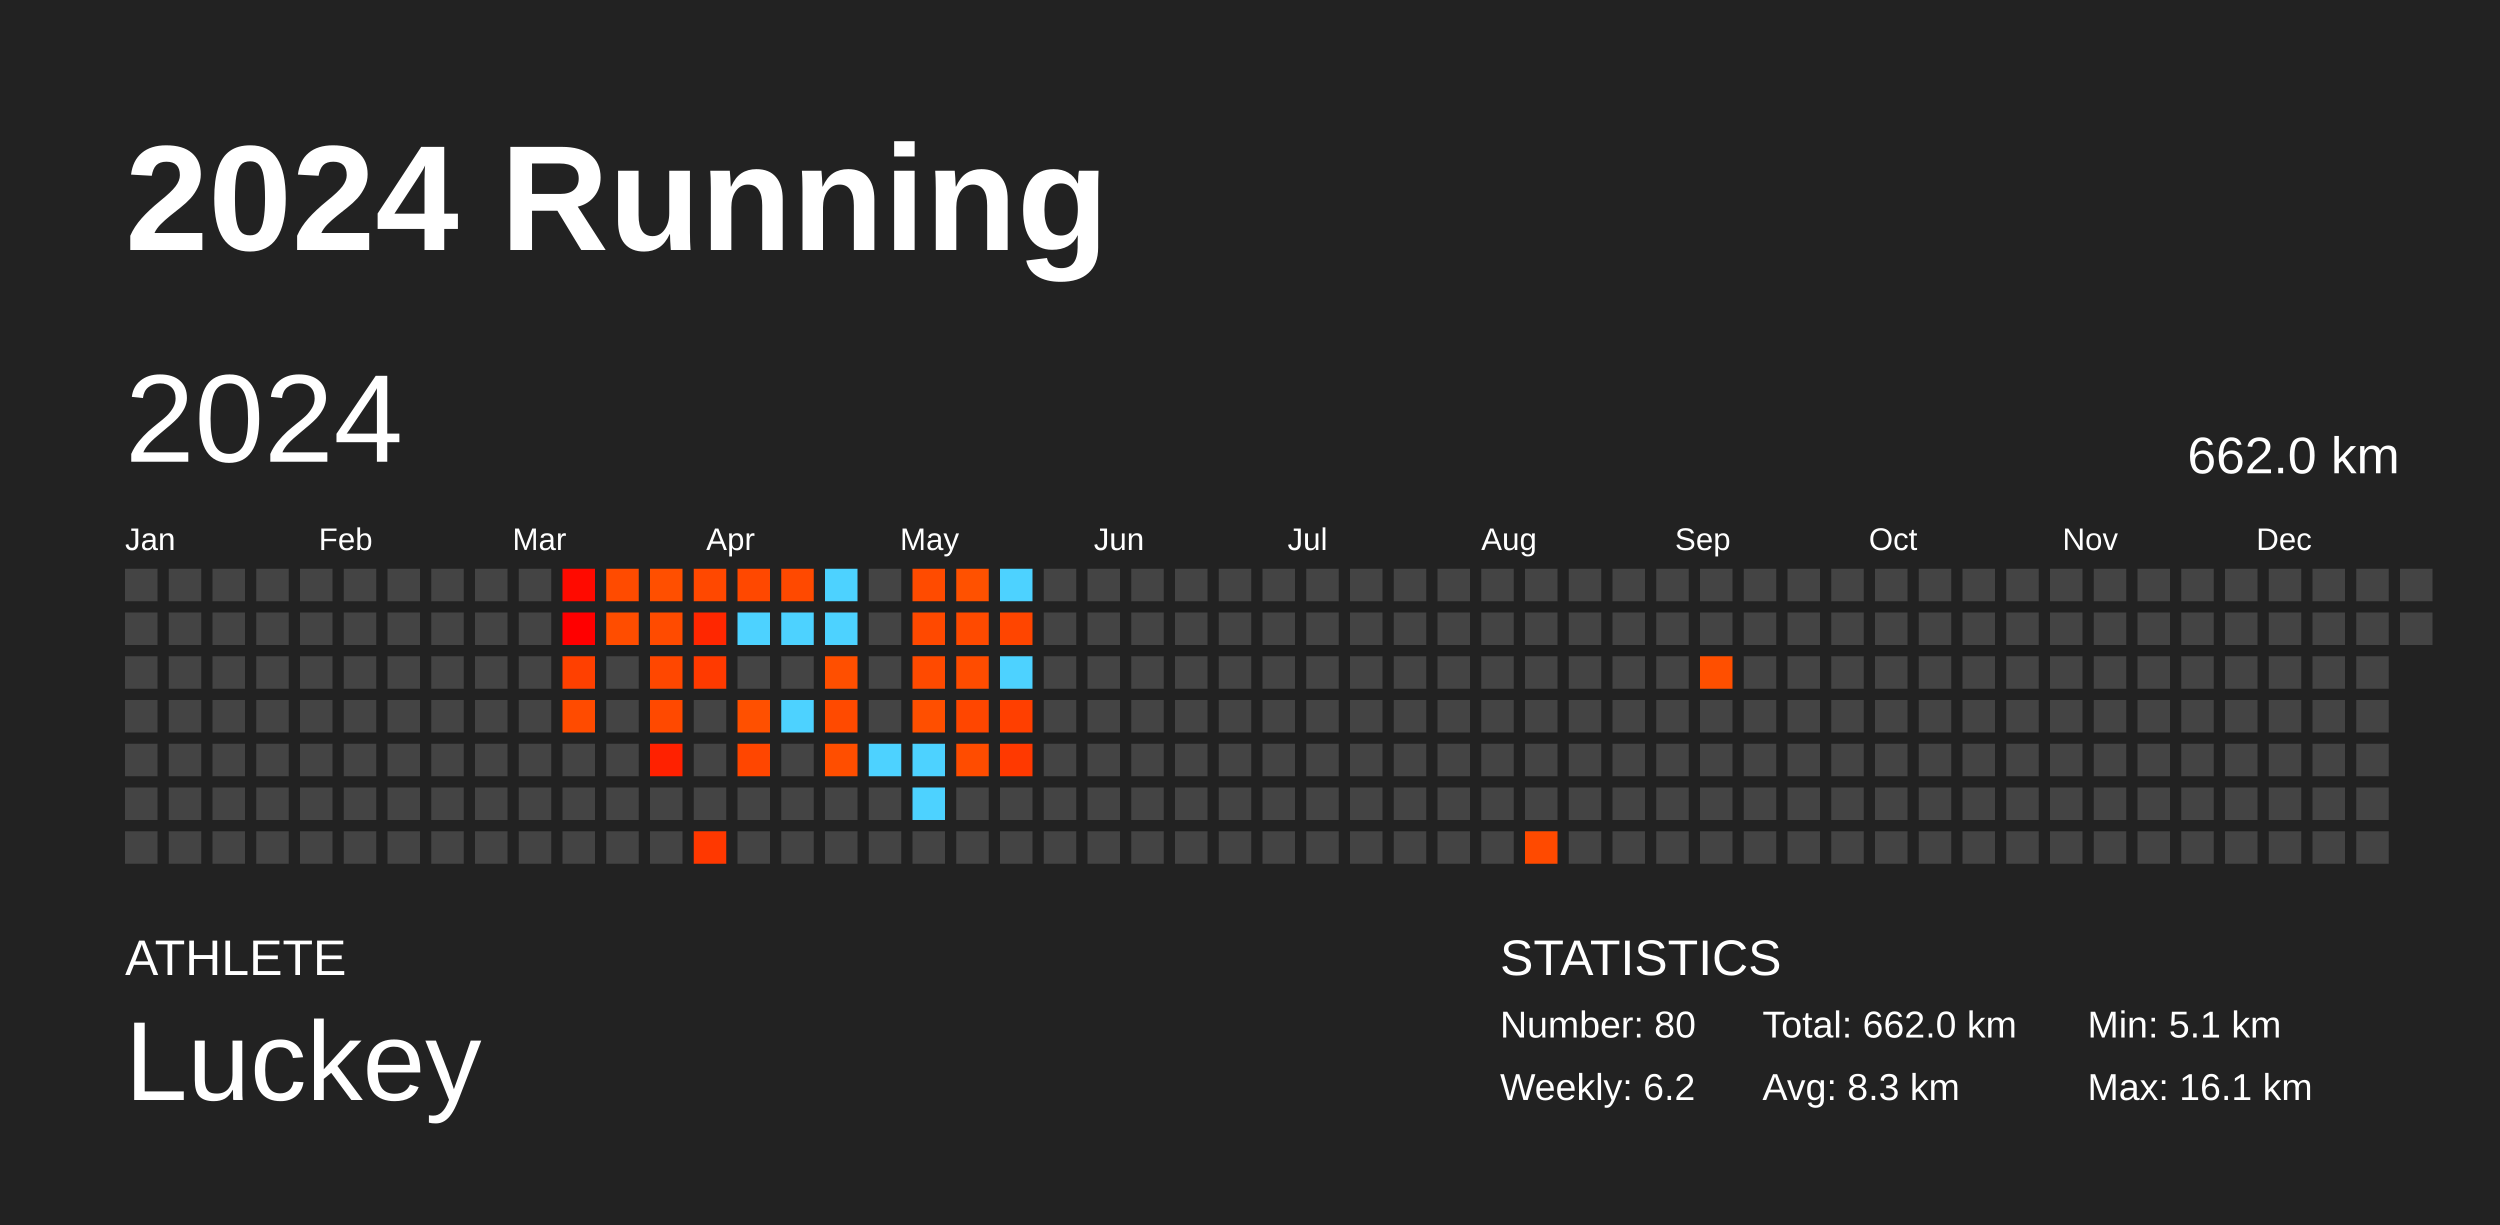
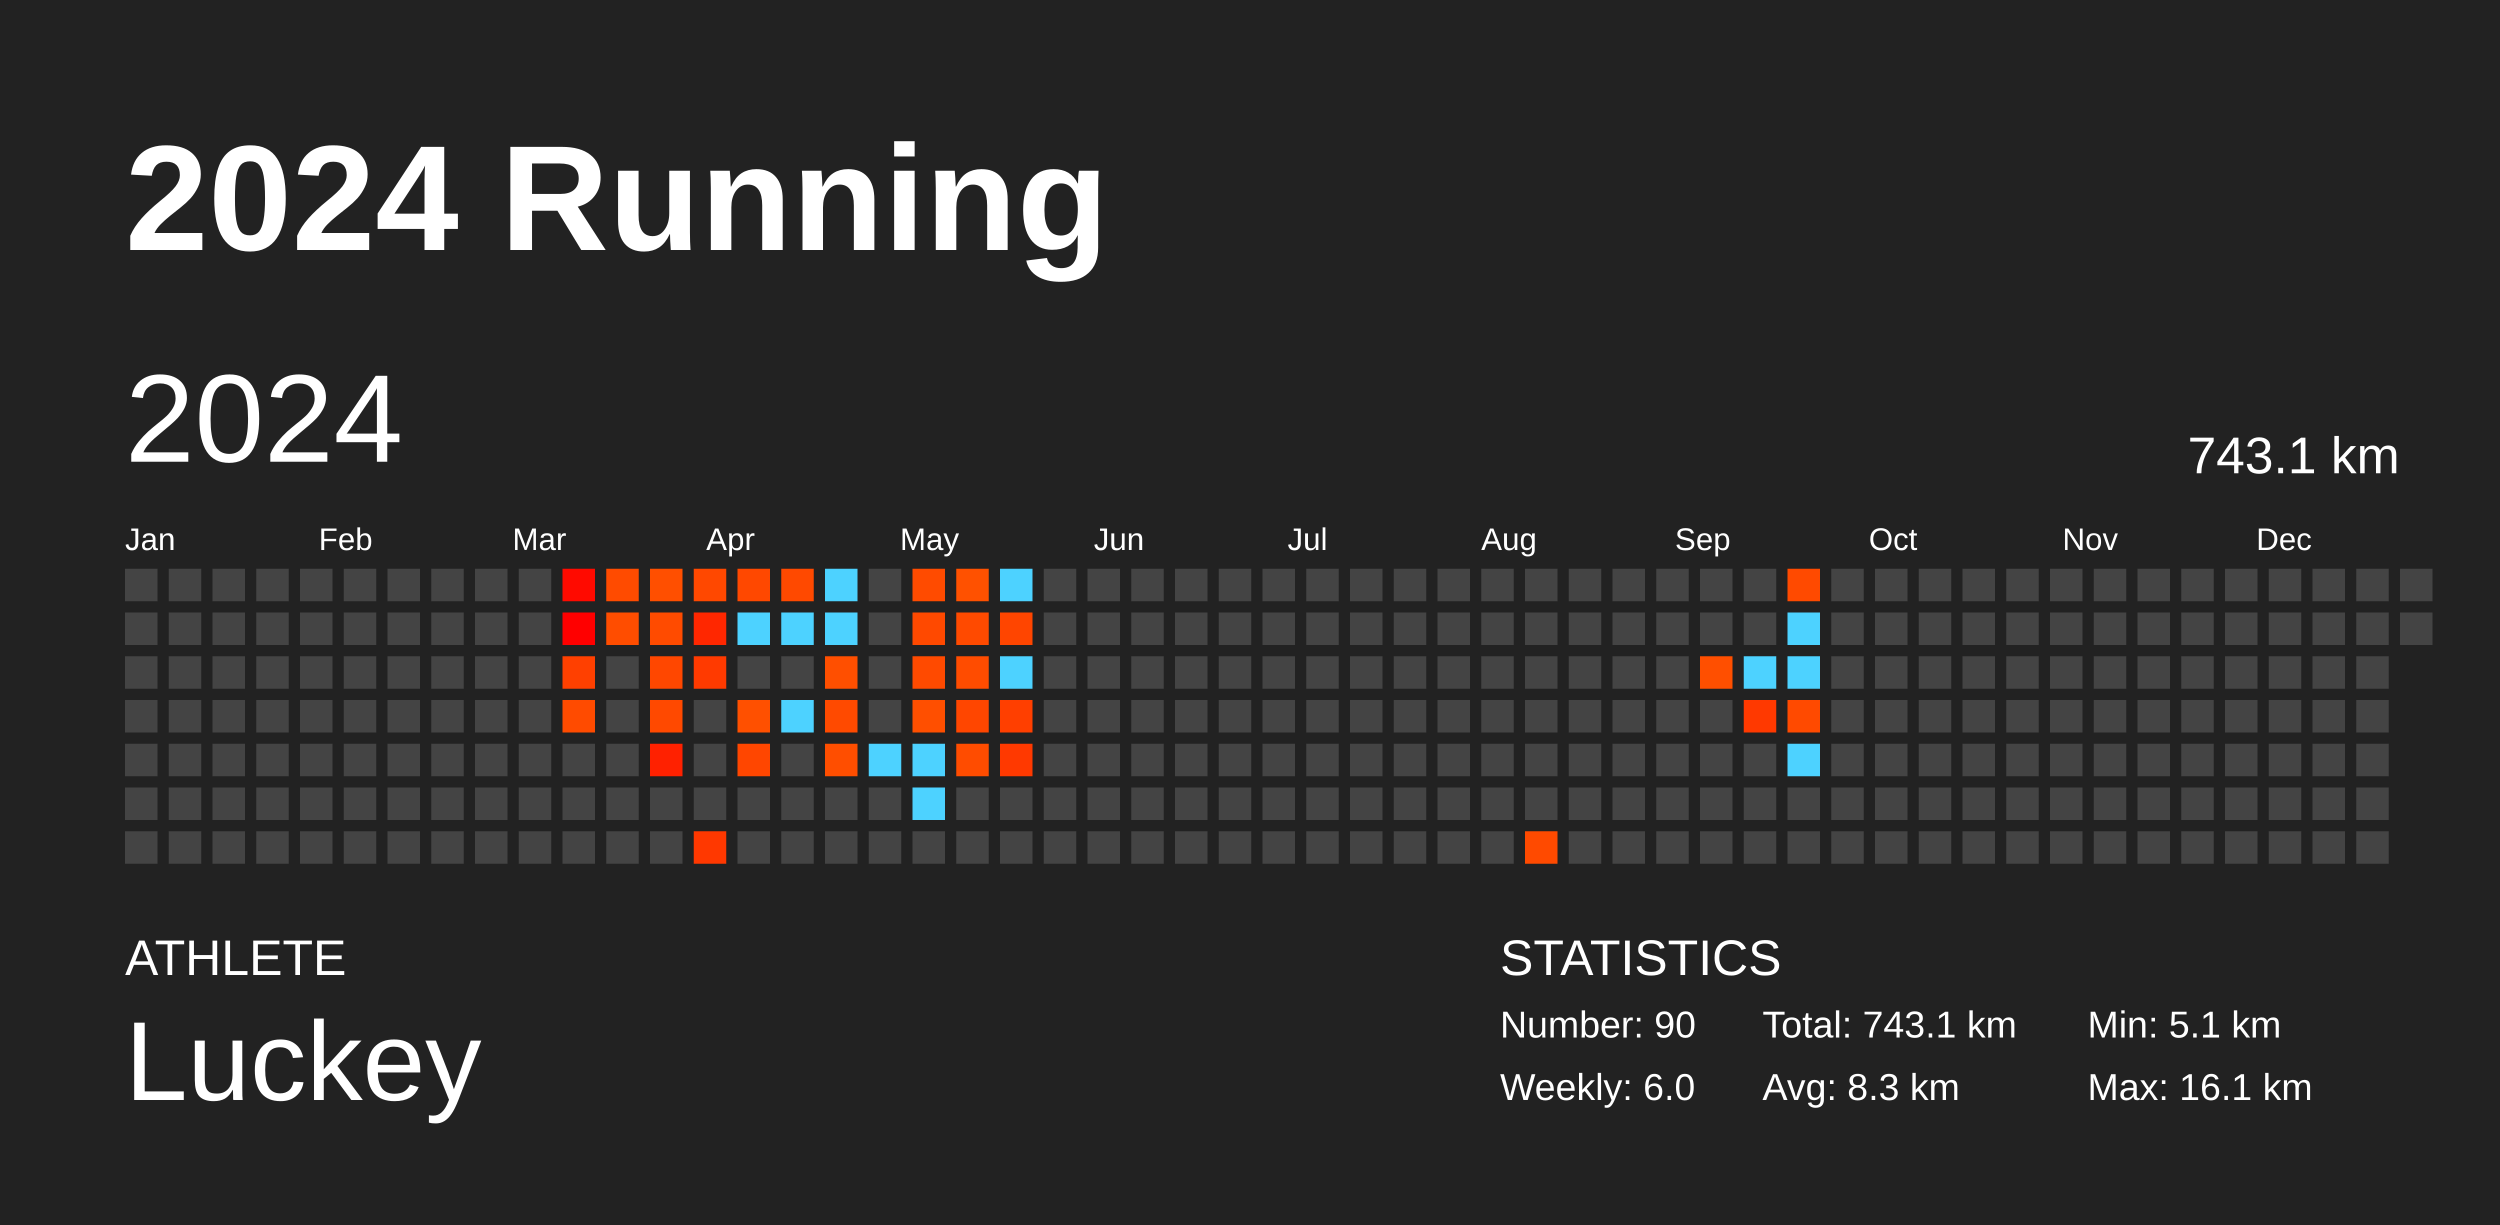
<svg xmlns="http://www.w3.org/2000/svg" baseProfile="full" height="98mm" version="1.1" viewBox="0,0,200,98" width="200mm">
  <defs />
  <rect fill="#222222" height="98" width="200" x="0" y="0" />
  <text fill="#FFFFFF" style="font-size:12px; font-family:Arial; font-weight:bold;" x="10" y="20">2024 Running</text>
  <text fill="#FFFFFF" style="font-size:4px; font-family:Arial" x="10" y="78">ATHLETE</text>
  <text fill="#FFFFFF" style="font-size:9px; font-family:Arial" x="10" y="88">Luckey</text>
  <text fill="#FFFFFF" style="font-size:4px; font-family:Arial" x="120" y="78">STATISTICS</text>
-   <text fill="#FFFFFF" style="font-size:3px; font-family:Arial" x="120" y="83">Number: 80</text>
-   <text fill="#FFFFFF" style="font-size:3px; font-family:Arial" x="120" y="88">Weekly: 6.2</text>
-   <text fill="#FFFFFF" style="font-size:3px; font-family:Arial" x="141" y="83">Total: 662.0 km</text>
+   <text fill="#FFFFFF" style="font-size:3px; font-family:Arial" x="120" y="83">Number: 90</text>
+   <text fill="#FFFFFF" style="font-size:3px; font-family:Arial" x="120" y="88">Weekly: 6.0</text>
+   <text fill="#FFFFFF" style="font-size:3px; font-family:Arial" x="141" y="83">Total: 743.1 km</text>
  <text fill="#FFFFFF" style="font-size:3px; font-family:Arial" x="141" y="88">Avg: 8.3 km</text>
  <text fill="#FFFFFF" style="font-size:3px; font-family:Arial" x="167" y="83">Min: 5.1 km</text>
  <text fill="#FFFFFF" style="font-size:3px; font-family:Arial" x="167" y="88">Max: 16.1 km</text>
  <text dominant-baseline="hanging" fill="#FFFFFF" style="font-size:10.0px; font-family:Arial;" x="10" y="30">2024</text>
-   <text dominant-baseline="hanging" fill="#FFFFFF" style="font-size:4.125px; font-family:Arial;" x="175" y="35">662.0 km</text>
+   <text dominant-baseline="hanging" fill="#FFFFFF" style="font-size:4.125px; font-family:Arial;" x="175" y="35">743.1 km</text>
  <text fill="#FFFFFF" style="font-size:2.5px; font-family:Arial" x="10.0" y="44">Jan</text>
  <text fill="#FFFFFF" style="font-size:2.5px; font-family:Arial" x="25.5" y="44">Feb</text>
  <text fill="#FFFFFF" style="font-size:2.5px; font-family:Arial" x="41.0" y="44">Mar</text>
  <text fill="#FFFFFF" style="font-size:2.5px; font-family:Arial" x="56.5" y="44">Apr</text>
  <text fill="#FFFFFF" style="font-size:2.5px; font-family:Arial" x="72.0" y="44">May</text>
  <text fill="#FFFFFF" style="font-size:2.5px; font-family:Arial" x="87.5" y="44">Jun</text>
  <text fill="#FFFFFF" style="font-size:2.5px; font-family:Arial" x="103.0" y="44">Jul</text>
  <text fill="#FFFFFF" style="font-size:2.5px; font-family:Arial" x="118.5" y="44">Aug</text>
  <text fill="#FFFFFF" style="font-size:2.5px; font-family:Arial" x="134.0" y="44">Sep</text>
  <text fill="#FFFFFF" style="font-size:2.5px; font-family:Arial" x="149.5" y="44">Oct</text>
  <text fill="#FFFFFF" style="font-size:2.5px; font-family:Arial" x="165.0" y="44">Nov</text>
  <text fill="#FFFFFF" style="font-size:2.5px; font-family:Arial" x="180.5" y="44">Dec</text>
  <rect fill="#444444" height="2.6" width="2.6" x="10.0" y="45.5" />
  <rect fill="#444444" height="2.6" width="2.6" x="10.0" y="49.0" />
  <rect fill="#444444" height="2.6" width="2.6" x="10.0" y="52.5" />
  <rect fill="#444444" height="2.6" width="2.6" x="10.0" y="56.0" />
  <rect fill="#444444" height="2.6" width="2.6" x="10.0" y="59.5" />
  <rect fill="#444444" height="2.6" width="2.6" x="10.0" y="63.0" />
  <rect fill="#444444" height="2.6" width="2.6" x="10.0" y="66.5" />
  <rect fill="#444444" height="2.6" width="2.6" x="13.5" y="45.5" />
  <rect fill="#444444" height="2.6" width="2.6" x="13.5" y="49.0" />
  <rect fill="#444444" height="2.6" width="2.6" x="13.5" y="52.5" />
  <rect fill="#444444" height="2.6" width="2.6" x="13.5" y="56.0" />
  <rect fill="#444444" height="2.6" width="2.6" x="13.5" y="59.5" />
  <rect fill="#444444" height="2.6" width="2.6" x="13.5" y="63.0" />
  <rect fill="#444444" height="2.6" width="2.6" x="13.5" y="66.5" />
  <rect fill="#444444" height="2.6" width="2.6" x="17.0" y="45.5" />
  <rect fill="#444444" height="2.6" width="2.6" x="17.0" y="49.0" />
  <rect fill="#444444" height="2.6" width="2.6" x="17.0" y="52.5" />
  <rect fill="#444444" height="2.6" width="2.6" x="17.0" y="56.0" />
  <rect fill="#444444" height="2.6" width="2.6" x="17.0" y="59.5" />
  <rect fill="#444444" height="2.6" width="2.6" x="17.0" y="63.0" />
  <rect fill="#444444" height="2.6" width="2.6" x="17.0" y="66.5" />
  <rect fill="#444444" height="2.6" width="2.6" x="20.5" y="45.5" />
  <rect fill="#444444" height="2.6" width="2.6" x="20.5" y="49.0" />
  <rect fill="#444444" height="2.6" width="2.6" x="20.5" y="52.5" />
  <rect fill="#444444" height="2.6" width="2.6" x="20.5" y="56.0" />
  <rect fill="#444444" height="2.6" width="2.6" x="20.5" y="59.5" />
  <rect fill="#444444" height="2.6" width="2.6" x="20.5" y="63.0" />
  <rect fill="#444444" height="2.6" width="2.6" x="20.5" y="66.5" />
  <rect fill="#444444" height="2.6" width="2.6" x="24.0" y="45.5" />
  <rect fill="#444444" height="2.6" width="2.6" x="24.0" y="49.0" />
  <rect fill="#444444" height="2.6" width="2.6" x="24.0" y="52.5" />
  <rect fill="#444444" height="2.6" width="2.6" x="24.0" y="56.0" />
  <rect fill="#444444" height="2.6" width="2.6" x="24.0" y="59.5" />
  <rect fill="#444444" height="2.6" width="2.6" x="24.0" y="63.0" />
  <rect fill="#444444" height="2.6" width="2.6" x="24.0" y="66.5" />
  <rect fill="#444444" height="2.6" width="2.6" x="27.5" y="45.5" />
  <rect fill="#444444" height="2.6" width="2.6" x="27.5" y="49.0" />
  <rect fill="#444444" height="2.6" width="2.6" x="27.5" y="52.5" />
  <rect fill="#444444" height="2.6" width="2.6" x="27.5" y="56.0" />
  <rect fill="#444444" height="2.6" width="2.6" x="27.5" y="59.5" />
  <rect fill="#444444" height="2.6" width="2.6" x="27.5" y="63.0" />
  <rect fill="#444444" height="2.6" width="2.6" x="27.5" y="66.5" />
  <rect fill="#444444" height="2.6" width="2.6" x="31.0" y="45.5" />
  <rect fill="#444444" height="2.6" width="2.6" x="31.0" y="49.0" />
  <rect fill="#444444" height="2.6" width="2.6" x="31.0" y="52.5" />
  <rect fill="#444444" height="2.6" width="2.6" x="31.0" y="56.0" />
  <rect fill="#444444" height="2.6" width="2.6" x="31.0" y="59.5" />
  <rect fill="#444444" height="2.6" width="2.6" x="31.0" y="63.0" />
  <rect fill="#444444" height="2.6" width="2.6" x="31.0" y="66.5" />
  <rect fill="#444444" height="2.6" width="2.6" x="34.5" y="45.5" />
  <rect fill="#444444" height="2.6" width="2.6" x="34.5" y="49.0" />
  <rect fill="#444444" height="2.6" width="2.6" x="34.5" y="52.5" />
  <rect fill="#444444" height="2.6" width="2.6" x="34.5" y="56.0" />
  <rect fill="#444444" height="2.6" width="2.6" x="34.5" y="59.5" />
  <rect fill="#444444" height="2.6" width="2.6" x="34.5" y="63.0" />
  <rect fill="#444444" height="2.6" width="2.6" x="34.5" y="66.5" />
  <rect fill="#444444" height="2.6" width="2.6" x="38.0" y="45.5" />
  <rect fill="#444444" height="2.6" width="2.6" x="38.0" y="49.0" />
  <rect fill="#444444" height="2.6" width="2.6" x="38.0" y="52.5" />
  <rect fill="#444444" height="2.6" width="2.6" x="38.0" y="56.0" />
  <rect fill="#444444" height="2.6" width="2.6" x="38.0" y="59.5" />
  <rect fill="#444444" height="2.6" width="2.6" x="38.0" y="63.0" />
  <rect fill="#444444" height="2.6" width="2.6" x="38.0" y="66.5" />
  <rect fill="#444444" height="2.6" width="2.6" x="41.5" y="45.5" />
  <rect fill="#444444" height="2.6" width="2.6" x="41.5" y="49.0" />
  <rect fill="#444444" height="2.6" width="2.6" x="41.5" y="52.5" />
  <rect fill="#444444" height="2.6" width="2.6" x="41.5" y="56.0" />
  <rect fill="#444444" height="2.6" width="2.6" x="41.5" y="59.5" />
  <rect fill="#444444" height="2.6" width="2.6" x="41.5" y="63.0" />
  <rect fill="#444444" height="2.6" width="2.6" x="41.5" y="66.5" />
  <rect fill="#ff0a00" height="2.6" width="2.6" x="45.0" y="45.5" />
  <rect fill="red" height="2.6" width="2.6" x="45.0" y="49.0" />
  <rect fill="#ff4000" height="2.6" width="2.6" x="45.0" y="52.5" />
  <rect fill="#ff4b00" height="2.6" width="2.6" x="45.0" y="56.0" />
  <rect fill="#444444" height="2.6" width="2.6" x="45.0" y="59.5" />
  <rect fill="#444444" height="2.6" width="2.6" x="45.0" y="63.0" />
  <rect fill="#444444" height="2.6" width="2.6" x="45.0" y="66.5" />
  <rect fill="#ff4b00" height="2.6" width="2.6" x="48.5" y="45.5" />
  <rect fill="#ff4d00" height="2.6" width="2.6" x="48.5" y="49.0" />
  <rect fill="#444444" height="2.6" width="2.6" x="48.5" y="52.5" />
  <rect fill="#444444" height="2.6" width="2.6" x="48.5" y="56.0" />
  <rect fill="#444444" height="2.6" width="2.6" x="48.5" y="59.5" />
  <rect fill="#444444" height="2.6" width="2.6" x="48.5" y="63.0" />
  <rect fill="#444444" height="2.6" width="2.6" x="48.5" y="66.5" />
  <rect fill="#ff4f00" height="2.6" width="2.6" x="52.0" y="45.5" />
  <rect fill="#ff4b00" height="2.6" width="2.6" x="52.0" y="49.0" />
  <rect fill="#ff4700" height="2.6" width="2.6" x="52.0" y="52.5" />
  <rect fill="#ff4900" height="2.6" width="2.6" x="52.0" y="56.0" />
  <rect fill="#ff2100" height="2.6" width="2.6" x="52.0" y="59.5" />
  <rect fill="#444444" height="2.6" width="2.6" x="52.0" y="63.0" />
  <rect fill="#444444" height="2.6" width="2.6" x="52.0" y="66.5" />
  <rect fill="#ff4800" height="2.6" width="2.6" x="55.5" y="45.5" />
  <rect fill="#ff2700" height="2.6" width="2.6" x="55.5" y="49.0" />
  <rect fill="#ff3a00" height="2.6" width="2.6" x="55.5" y="52.5" />
  <rect fill="#444444" height="2.6" width="2.6" x="55.5" y="56.0" />
  <rect fill="#444444" height="2.6" width="2.6" x="55.5" y="59.5" />
  <rect fill="#444444" height="2.6" width="2.6" x="55.5" y="63.0" />
  <rect fill="#ff3800" height="2.6" width="2.6" x="55.5" y="66.5" />
  <rect fill="#ff4800" height="2.6" width="2.6" x="59.0" y="45.5" />
  <rect fill="#4dd2ff" height="2.6" width="2.6" x="59.0" y="49.0" />
  <rect fill="#444444" height="2.6" width="2.6" x="59.0" y="52.5" />
  <rect fill="#ff5000" height="2.6" width="2.6" x="59.0" y="56.0" />
  <rect fill="#ff4600" height="2.6" width="2.6" x="59.0" y="59.5" />
  <rect fill="#444444" height="2.6" width="2.6" x="59.0" y="63.0" />
  <rect fill="#444444" height="2.6" width="2.6" x="59.0" y="66.5" />
  <rect fill="#ff4900" height="2.6" width="2.6" x="62.5" y="45.5" />
  <rect fill="#4dd2ff" height="2.6" width="2.6" x="62.5" y="49.0" />
  <rect fill="#444444" height="2.6" width="2.6" x="62.5" y="52.5" />
  <rect fill="#4dd2ff" height="2.6" width="2.6" x="62.5" y="56.0" />
  <rect fill="#444444" height="2.6" width="2.6" x="62.5" y="59.5" />
  <rect fill="#444444" height="2.6" width="2.6" x="62.5" y="63.0" />
  <rect fill="#444444" height="2.6" width="2.6" x="62.5" y="66.5" />
  <rect fill="#4dd2ff" height="2.6" width="2.6" x="66.0" y="45.5" />
  <rect fill="#4dd2ff" height="2.6" width="2.6" x="66.0" y="49.0" />
  <rect fill="#ff4f00" height="2.6" width="2.6" x="66.0" y="52.5" />
  <rect fill="#ff4a00" height="2.6" width="2.6" x="66.0" y="56.0" />
  <rect fill="#ff4e00" height="2.6" width="2.6" x="66.0" y="59.5" />
  <rect fill="#444444" height="2.6" width="2.6" x="66.0" y="63.0" />
  <rect fill="#444444" height="2.6" width="2.6" x="66.0" y="66.5" />
  <rect fill="#444444" height="2.6" width="2.6" x="69.5" y="45.5" />
  <rect fill="#444444" height="2.6" width="2.6" x="69.5" y="49.0" />
  <rect fill="#444444" height="2.6" width="2.6" x="69.5" y="52.5" />
  <rect fill="#444444" height="2.6" width="2.6" x="69.5" y="56.0" />
  <rect fill="#4dd2ff" height="2.6" width="2.6" x="69.5" y="59.5" />
  <rect fill="#444444" height="2.6" width="2.6" x="69.5" y="63.0" />
  <rect fill="#444444" height="2.6" width="2.6" x="69.5" y="66.5" />
  <rect fill="#ff4b00" height="2.6" width="2.6" x="73.0" y="45.5" />
  <rect fill="#ff4900" height="2.6" width="2.6" x="73.0" y="49.0" />
  <rect fill="#ff4a00" height="2.6" width="2.6" x="73.0" y="52.5" />
  <rect fill="#ff4f00" height="2.6" width="2.6" x="73.0" y="56.0" />
  <rect fill="#4dd2ff" height="2.6" width="2.6" x="73.0" y="59.5" />
  <rect fill="#4dd2ff" height="2.6" width="2.6" x="73.0" y="63.0" />
  <rect fill="#444444" height="2.6" width="2.6" x="73.0" y="66.5" />
  <rect fill="#ff5100" height="2.6" width="2.6" x="76.5" y="45.5" />
  <rect fill="#ff4a00" height="2.6" width="2.6" x="76.5" y="49.0" />
  <rect fill="#ff4c00" height="2.6" width="2.6" x="76.5" y="52.5" />
  <rect fill="#ff4600" height="2.6" width="2.6" x="76.5" y="56.0" />
  <rect fill="#ff4c00" height="2.6" width="2.6" x="76.5" y="59.5" />
  <rect fill="#444444" height="2.6" width="2.6" x="76.5" y="63.0" />
  <rect fill="#444444" height="2.6" width="2.6" x="76.5" y="66.5" />
  <rect fill="#4dd2ff" height="2.6" width="2.6" x="80.0" y="45.5" />
  <rect fill="#ff4500" height="2.6" width="2.6" x="80.0" y="49.0" />
  <rect fill="#4dd2ff" height="2.6" width="2.6" x="80.0" y="52.5" />
  <rect fill="#ff3f00" height="2.6" width="2.6" x="80.0" y="56.0" />
  <rect fill="#ff3900" height="2.6" width="2.6" x="80.0" y="59.5" />
  <rect fill="#444444" height="2.6" width="2.6" x="80.0" y="63.0" />
  <rect fill="#444444" height="2.6" width="2.6" x="80.0" y="66.5" />
  <rect fill="#444444" height="2.6" width="2.6" x="83.5" y="45.5" />
  <rect fill="#444444" height="2.6" width="2.6" x="83.5" y="49.0" />
  <rect fill="#444444" height="2.6" width="2.6" x="83.5" y="52.5" />
  <rect fill="#444444" height="2.6" width="2.6" x="83.5" y="56.0" />
  <rect fill="#444444" height="2.6" width="2.6" x="83.5" y="59.5" />
  <rect fill="#444444" height="2.6" width="2.6" x="83.5" y="63.0" />
  <rect fill="#444444" height="2.6" width="2.6" x="83.5" y="66.5" />
  <rect fill="#444444" height="2.6" width="2.6" x="87.0" y="45.5" />
  <rect fill="#444444" height="2.6" width="2.6" x="87.0" y="49.0" />
  <rect fill="#444444" height="2.6" width="2.6" x="87.0" y="52.5" />
  <rect fill="#444444" height="2.6" width="2.6" x="87.0" y="56.0" />
  <rect fill="#444444" height="2.6" width="2.6" x="87.0" y="59.5" />
  <rect fill="#444444" height="2.6" width="2.6" x="87.0" y="63.0" />
  <rect fill="#444444" height="2.6" width="2.6" x="87.0" y="66.5" />
  <rect fill="#444444" height="2.6" width="2.6" x="90.5" y="45.5" />
  <rect fill="#444444" height="2.6" width="2.6" x="90.5" y="49.0" />
  <rect fill="#444444" height="2.6" width="2.6" x="90.5" y="52.5" />
  <rect fill="#444444" height="2.6" width="2.6" x="90.5" y="56.0" />
  <rect fill="#444444" height="2.6" width="2.6" x="90.5" y="59.5" />
  <rect fill="#444444" height="2.6" width="2.6" x="90.5" y="63.0" />
  <rect fill="#444444" height="2.6" width="2.6" x="90.5" y="66.5" />
  <rect fill="#444444" height="2.6" width="2.6" x="94.0" y="45.5" />
  <rect fill="#444444" height="2.6" width="2.6" x="94.0" y="49.0" />
  <rect fill="#444444" height="2.6" width="2.6" x="94.0" y="52.5" />
  <rect fill="#444444" height="2.6" width="2.6" x="94.0" y="56.0" />
  <rect fill="#444444" height="2.6" width="2.6" x="94.0" y="59.5" />
  <rect fill="#444444" height="2.6" width="2.6" x="94.0" y="63.0" />
  <rect fill="#444444" height="2.6" width="2.6" x="94.0" y="66.5" />
  <rect fill="#444444" height="2.6" width="2.6" x="97.5" y="45.5" />
  <rect fill="#444444" height="2.6" width="2.6" x="97.5" y="49.0" />
  <rect fill="#444444" height="2.6" width="2.6" x="97.5" y="52.5" />
  <rect fill="#444444" height="2.6" width="2.6" x="97.5" y="56.0" />
  <rect fill="#444444" height="2.6" width="2.6" x="97.5" y="59.5" />
  <rect fill="#444444" height="2.6" width="2.6" x="97.5" y="63.0" />
  <rect fill="#444444" height="2.6" width="2.6" x="97.5" y="66.5" />
  <rect fill="#444444" height="2.6" width="2.6" x="101.0" y="45.5" />
  <rect fill="#444444" height="2.6" width="2.6" x="101.0" y="49.0" />
  <rect fill="#444444" height="2.6" width="2.6" x="101.0" y="52.5" />
  <rect fill="#444444" height="2.6" width="2.6" x="101.0" y="56.0" />
  <rect fill="#444444" height="2.6" width="2.6" x="101.0" y="59.5" />
  <rect fill="#444444" height="2.6" width="2.6" x="101.0" y="63.0" />
  <rect fill="#444444" height="2.6" width="2.6" x="101.0" y="66.5" />
  <rect fill="#444444" height="2.6" width="2.6" x="104.5" y="45.5" />
  <rect fill="#444444" height="2.6" width="2.6" x="104.5" y="49.0" />
  <rect fill="#444444" height="2.6" width="2.6" x="104.5" y="52.5" />
  <rect fill="#444444" height="2.6" width="2.6" x="104.5" y="56.0" />
  <rect fill="#444444" height="2.6" width="2.6" x="104.5" y="59.5" />
  <rect fill="#444444" height="2.6" width="2.6" x="104.5" y="63.0" />
  <rect fill="#444444" height="2.6" width="2.6" x="104.5" y="66.5" />
  <rect fill="#444444" height="2.6" width="2.6" x="108.0" y="45.5" />
  <rect fill="#444444" height="2.6" width="2.6" x="108.0" y="49.0" />
  <rect fill="#444444" height="2.6" width="2.6" x="108.0" y="52.5" />
  <rect fill="#444444" height="2.6" width="2.6" x="108.0" y="56.0" />
  <rect fill="#444444" height="2.6" width="2.6" x="108.0" y="59.5" />
  <rect fill="#444444" height="2.6" width="2.6" x="108.0" y="63.0" />
  <rect fill="#444444" height="2.6" width="2.6" x="108.0" y="66.5" />
  <rect fill="#444444" height="2.6" width="2.6" x="111.5" y="45.5" />
  <rect fill="#444444" height="2.6" width="2.6" x="111.5" y="49.0" />
  <rect fill="#444444" height="2.6" width="2.6" x="111.5" y="52.5" />
  <rect fill="#444444" height="2.6" width="2.6" x="111.5" y="56.0" />
  <rect fill="#444444" height="2.6" width="2.6" x="111.5" y="59.5" />
  <rect fill="#444444" height="2.6" width="2.6" x="111.5" y="63.0" />
  <rect fill="#444444" height="2.6" width="2.6" x="111.5" y="66.5" />
  <rect fill="#444444" height="2.6" width="2.6" x="115.0" y="45.5" />
  <rect fill="#444444" height="2.6" width="2.6" x="115.0" y="49.0" />
  <rect fill="#444444" height="2.6" width="2.6" x="115.0" y="52.5" />
  <rect fill="#444444" height="2.6" width="2.6" x="115.0" y="56.0" />
  <rect fill="#444444" height="2.6" width="2.6" x="115.0" y="59.5" />
  <rect fill="#444444" height="2.6" width="2.6" x="115.0" y="63.0" />
  <rect fill="#444444" height="2.6" width="2.6" x="115.0" y="66.5" />
  <rect fill="#444444" height="2.6" width="2.6" x="118.5" y="45.5" />
  <rect fill="#444444" height="2.6" width="2.6" x="118.5" y="49.0" />
  <rect fill="#444444" height="2.6" width="2.6" x="118.5" y="52.5" />
  <rect fill="#444444" height="2.6" width="2.6" x="118.5" y="56.0" />
  <rect fill="#444444" height="2.6" width="2.6" x="118.5" y="59.5" />
  <rect fill="#444444" height="2.6" width="2.6" x="118.5" y="63.0" />
  <rect fill="#444444" height="2.6" width="2.6" x="118.5" y="66.5" />
  <rect fill="#444444" height="2.6" width="2.6" x="122.0" y="45.5" />
  <rect fill="#444444" height="2.6" width="2.6" x="122.0" y="49.0" />
  <rect fill="#444444" height="2.6" width="2.6" x="122.0" y="52.5" />
  <rect fill="#444444" height="2.6" width="2.6" x="122.0" y="56.0" />
  <rect fill="#444444" height="2.6" width="2.6" x="122.0" y="59.5" />
  <rect fill="#444444" height="2.6" width="2.6" x="122.0" y="63.0" />
  <rect fill="#ff4a00" height="2.6" width="2.6" x="122.0" y="66.5" />
  <rect fill="#444444" height="2.6" width="2.6" x="125.5" y="45.5" />
  <rect fill="#444444" height="2.6" width="2.6" x="125.5" y="49.0" />
  <rect fill="#444444" height="2.6" width="2.6" x="125.5" y="52.5" />
  <rect fill="#444444" height="2.6" width="2.6" x="125.5" y="56.0" />
  <rect fill="#444444" height="2.6" width="2.6" x="125.5" y="59.5" />
  <rect fill="#444444" height="2.6" width="2.6" x="125.5" y="63.0" />
  <rect fill="#444444" height="2.6" width="2.6" x="125.5" y="66.5" />
  <rect fill="#444444" height="2.6" width="2.6" x="129.0" y="45.5" />
  <rect fill="#444444" height="2.6" width="2.6" x="129.0" y="49.0" />
  <rect fill="#444444" height="2.6" width="2.6" x="129.0" y="52.5" />
  <rect fill="#444444" height="2.6" width="2.6" x="129.0" y="56.0" />
  <rect fill="#444444" height="2.6" width="2.6" x="129.0" y="59.5" />
  <rect fill="#444444" height="2.6" width="2.6" x="129.0" y="63.0" />
  <rect fill="#444444" height="2.6" width="2.6" x="129.0" y="66.5" />
  <rect fill="#444444" height="2.6" width="2.6" x="132.5" y="45.5" />
  <rect fill="#444444" height="2.6" width="2.6" x="132.5" y="49.0" />
  <rect fill="#444444" height="2.6" width="2.6" x="132.5" y="52.5" />
  <rect fill="#444444" height="2.6" width="2.6" x="132.5" y="56.0" />
  <rect fill="#444444" height="2.6" width="2.6" x="132.5" y="59.5" />
  <rect fill="#444444" height="2.6" width="2.6" x="132.5" y="63.0" />
  <rect fill="#444444" height="2.6" width="2.6" x="132.5" y="66.5" />
  <rect fill="#444444" height="2.6" width="2.6" x="136.0" y="45.5" />
  <rect fill="#444444" height="2.6" width="2.6" x="136.0" y="49.0" />
  <rect fill="#ff4f00" height="2.6" width="2.6" x="136.0" y="52.5" />
  <rect fill="#444444" height="2.6" width="2.6" x="136.0" y="56.0" />
  <rect fill="#444444" height="2.6" width="2.6" x="136.0" y="59.5" />
  <rect fill="#444444" height="2.6" width="2.6" x="136.0" y="63.0" />
  <rect fill="#444444" height="2.6" width="2.6" x="136.0" y="66.5" />
  <rect fill="#444444" height="2.6" width="2.6" x="139.5" y="45.5" />
  <rect fill="#444444" height="2.6" width="2.6" x="139.5" y="49.0" />
-   <rect fill="#444444" height="2.6" width="2.6" x="139.5" y="52.5" />
-   <rect fill="#444444" height="2.6" width="2.6" x="139.5" y="56.0" />
+   <rect fill="#4dd2ff" height="2.6" width="2.6" x="139.5" y="52.5" />
+   <rect fill="#ff3900" height="2.6" width="2.6" x="139.5" y="56.0" />
  <rect fill="#444444" height="2.6" width="2.6" x="139.5" y="59.5" />
  <rect fill="#444444" height="2.6" width="2.6" x="139.5" y="63.0" />
  <rect fill="#444444" height="2.6" width="2.6" x="139.5" y="66.5" />
-   <rect fill="#444444" height="2.6" width="2.6" x="143.0" y="45.5" />
-   <rect fill="#444444" height="2.6" width="2.6" x="143.0" y="49.0" />
-   <rect fill="#444444" height="2.6" width="2.6" x="143.0" y="52.5" />
-   <rect fill="#444444" height="2.6" width="2.6" x="143.0" y="56.0" />
-   <rect fill="#444444" height="2.6" width="2.6" x="143.0" y="59.5" />
+   <rect fill="#ff4a00" height="2.6" width="2.6" x="143.0" y="45.5" />
+   <rect fill="#4dd2ff" height="2.6" width="2.6" x="143.0" y="49.0" />
+   <rect fill="#4dd2ff" height="2.6" width="2.6" x="143.0" y="52.5" />
+   <rect fill="#ff4a00" height="2.6" width="2.6" x="143.0" y="56.0" />
+   <rect fill="#4dd2ff" height="2.6" width="2.6" x="143.0" y="59.5" />
  <rect fill="#444444" height="2.6" width="2.6" x="143.0" y="63.0" />
  <rect fill="#444444" height="2.6" width="2.6" x="143.0" y="66.5" />
  <rect fill="#444444" height="2.6" width="2.6" x="146.5" y="45.5" />
  <rect fill="#444444" height="2.6" width="2.6" x="146.5" y="49.0" />
  <rect fill="#444444" height="2.6" width="2.6" x="146.5" y="52.5" />
  <rect fill="#444444" height="2.6" width="2.6" x="146.5" y="56.0" />
  <rect fill="#444444" height="2.6" width="2.6" x="146.5" y="59.5" />
  <rect fill="#444444" height="2.6" width="2.6" x="146.5" y="63.0" />
  <rect fill="#444444" height="2.6" width="2.6" x="146.5" y="66.5" />
  <rect fill="#444444" height="2.6" width="2.6" x="150.0" y="45.5" />
  <rect fill="#444444" height="2.6" width="2.6" x="150.0" y="49.0" />
  <rect fill="#444444" height="2.6" width="2.6" x="150.0" y="52.5" />
  <rect fill="#444444" height="2.6" width="2.6" x="150.0" y="56.0" />
  <rect fill="#444444" height="2.6" width="2.6" x="150.0" y="59.5" />
  <rect fill="#444444" height="2.6" width="2.6" x="150.0" y="63.0" />
  <rect fill="#444444" height="2.6" width="2.6" x="150.0" y="66.5" />
  <rect fill="#444444" height="2.6" width="2.6" x="153.5" y="45.5" />
  <rect fill="#444444" height="2.6" width="2.6" x="153.5" y="49.0" />
  <rect fill="#444444" height="2.6" width="2.6" x="153.5" y="52.5" />
  <rect fill="#444444" height="2.6" width="2.6" x="153.5" y="56.0" />
  <rect fill="#444444" height="2.6" width="2.6" x="153.5" y="59.5" />
  <rect fill="#444444" height="2.6" width="2.6" x="153.5" y="63.0" />
  <rect fill="#444444" height="2.6" width="2.6" x="153.5" y="66.5" />
  <rect fill="#444444" height="2.6" width="2.6" x="157.0" y="45.5" />
  <rect fill="#444444" height="2.6" width="2.6" x="157.0" y="49.0" />
  <rect fill="#444444" height="2.6" width="2.6" x="157.0" y="52.5" />
  <rect fill="#444444" height="2.6" width="2.6" x="157.0" y="56.0" />
  <rect fill="#444444" height="2.6" width="2.6" x="157.0" y="59.5" />
  <rect fill="#444444" height="2.6" width="2.6" x="157.0" y="63.0" />
  <rect fill="#444444" height="2.6" width="2.6" x="157.0" y="66.5" />
  <rect fill="#444444" height="2.6" width="2.6" x="160.5" y="45.5" />
  <rect fill="#444444" height="2.6" width="2.6" x="160.5" y="49.0" />
  <rect fill="#444444" height="2.6" width="2.6" x="160.5" y="52.5" />
  <rect fill="#444444" height="2.6" width="2.6" x="160.5" y="56.0" />
  <rect fill="#444444" height="2.6" width="2.6" x="160.5" y="59.5" />
  <rect fill="#444444" height="2.6" width="2.6" x="160.5" y="63.0" />
  <rect fill="#444444" height="2.6" width="2.6" x="160.5" y="66.5" />
  <rect fill="#444444" height="2.6" width="2.6" x="164.0" y="45.5" />
  <rect fill="#444444" height="2.6" width="2.6" x="164.0" y="49.0" />
  <rect fill="#444444" height="2.6" width="2.6" x="164.0" y="52.5" />
  <rect fill="#444444" height="2.6" width="2.6" x="164.0" y="56.0" />
  <rect fill="#444444" height="2.6" width="2.6" x="164.0" y="59.5" />
  <rect fill="#444444" height="2.6" width="2.6" x="164.0" y="63.0" />
  <rect fill="#444444" height="2.6" width="2.6" x="164.0" y="66.5" />
  <rect fill="#444444" height="2.6" width="2.6" x="167.5" y="45.5" />
  <rect fill="#444444" height="2.6" width="2.6" x="167.5" y="49.0" />
  <rect fill="#444444" height="2.6" width="2.6" x="167.5" y="52.5" />
  <rect fill="#444444" height="2.6" width="2.6" x="167.5" y="56.0" />
  <rect fill="#444444" height="2.6" width="2.6" x="167.5" y="59.5" />
  <rect fill="#444444" height="2.6" width="2.6" x="167.5" y="63.0" />
  <rect fill="#444444" height="2.6" width="2.6" x="167.5" y="66.5" />
  <rect fill="#444444" height="2.6" width="2.6" x="171.0" y="45.5" />
  <rect fill="#444444" height="2.6" width="2.6" x="171.0" y="49.0" />
  <rect fill="#444444" height="2.6" width="2.6" x="171.0" y="52.5" />
  <rect fill="#444444" height="2.6" width="2.6" x="171.0" y="56.0" />
  <rect fill="#444444" height="2.6" width="2.6" x="171.0" y="59.5" />
  <rect fill="#444444" height="2.6" width="2.6" x="171.0" y="63.0" />
  <rect fill="#444444" height="2.6" width="2.6" x="171.0" y="66.5" />
  <rect fill="#444444" height="2.6" width="2.6" x="174.5" y="45.5" />
  <rect fill="#444444" height="2.6" width="2.6" x="174.5" y="49.0" />
  <rect fill="#444444" height="2.6" width="2.6" x="174.5" y="52.5" />
  <rect fill="#444444" height="2.6" width="2.6" x="174.5" y="56.0" />
  <rect fill="#444444" height="2.6" width="2.6" x="174.5" y="59.5" />
  <rect fill="#444444" height="2.6" width="2.6" x="174.5" y="63.0" />
  <rect fill="#444444" height="2.6" width="2.6" x="174.5" y="66.5" />
  <rect fill="#444444" height="2.6" width="2.6" x="178.0" y="45.5" />
  <rect fill="#444444" height="2.6" width="2.6" x="178.0" y="49.0" />
  <rect fill="#444444" height="2.6" width="2.6" x="178.0" y="52.5" />
  <rect fill="#444444" height="2.6" width="2.6" x="178.0" y="56.0" />
  <rect fill="#444444" height="2.6" width="2.6" x="178.0" y="59.5" />
  <rect fill="#444444" height="2.6" width="2.6" x="178.0" y="63.0" />
  <rect fill="#444444" height="2.6" width="2.6" x="178.0" y="66.5" />
  <rect fill="#444444" height="2.6" width="2.6" x="181.5" y="45.5" />
  <rect fill="#444444" height="2.6" width="2.6" x="181.5" y="49.0" />
  <rect fill="#444444" height="2.6" width="2.6" x="181.5" y="52.5" />
  <rect fill="#444444" height="2.6" width="2.6" x="181.5" y="56.0" />
  <rect fill="#444444" height="2.6" width="2.6" x="181.5" y="59.5" />
  <rect fill="#444444" height="2.6" width="2.6" x="181.5" y="63.0" />
  <rect fill="#444444" height="2.6" width="2.6" x="181.5" y="66.5" />
  <rect fill="#444444" height="2.6" width="2.6" x="185.0" y="45.5" />
  <rect fill="#444444" height="2.6" width="2.6" x="185.0" y="49.0" />
  <rect fill="#444444" height="2.6" width="2.6" x="185.0" y="52.5" />
  <rect fill="#444444" height="2.6" width="2.6" x="185.0" y="56.0" />
  <rect fill="#444444" height="2.6" width="2.6" x="185.0" y="59.5" />
  <rect fill="#444444" height="2.6" width="2.6" x="185.0" y="63.0" />
  <rect fill="#444444" height="2.6" width="2.6" x="185.0" y="66.5" />
  <rect fill="#444444" height="2.6" width="2.6" x="188.5" y="45.5" />
  <rect fill="#444444" height="2.6" width="2.6" x="188.5" y="49.0" />
  <rect fill="#444444" height="2.6" width="2.6" x="188.5" y="52.5" />
  <rect fill="#444444" height="2.6" width="2.6" x="188.5" y="56.0" />
  <rect fill="#444444" height="2.6" width="2.6" x="188.5" y="59.5" />
  <rect fill="#444444" height="2.6" width="2.6" x="188.5" y="63.0" />
  <rect fill="#444444" height="2.6" width="2.6" x="188.5" y="66.5" />
  <rect fill="#444444" height="2.6" width="2.6" x="192.0" y="45.5" />
  <rect fill="#444444" height="2.6" width="2.6" x="192.0" y="49.0" />
</svg>
